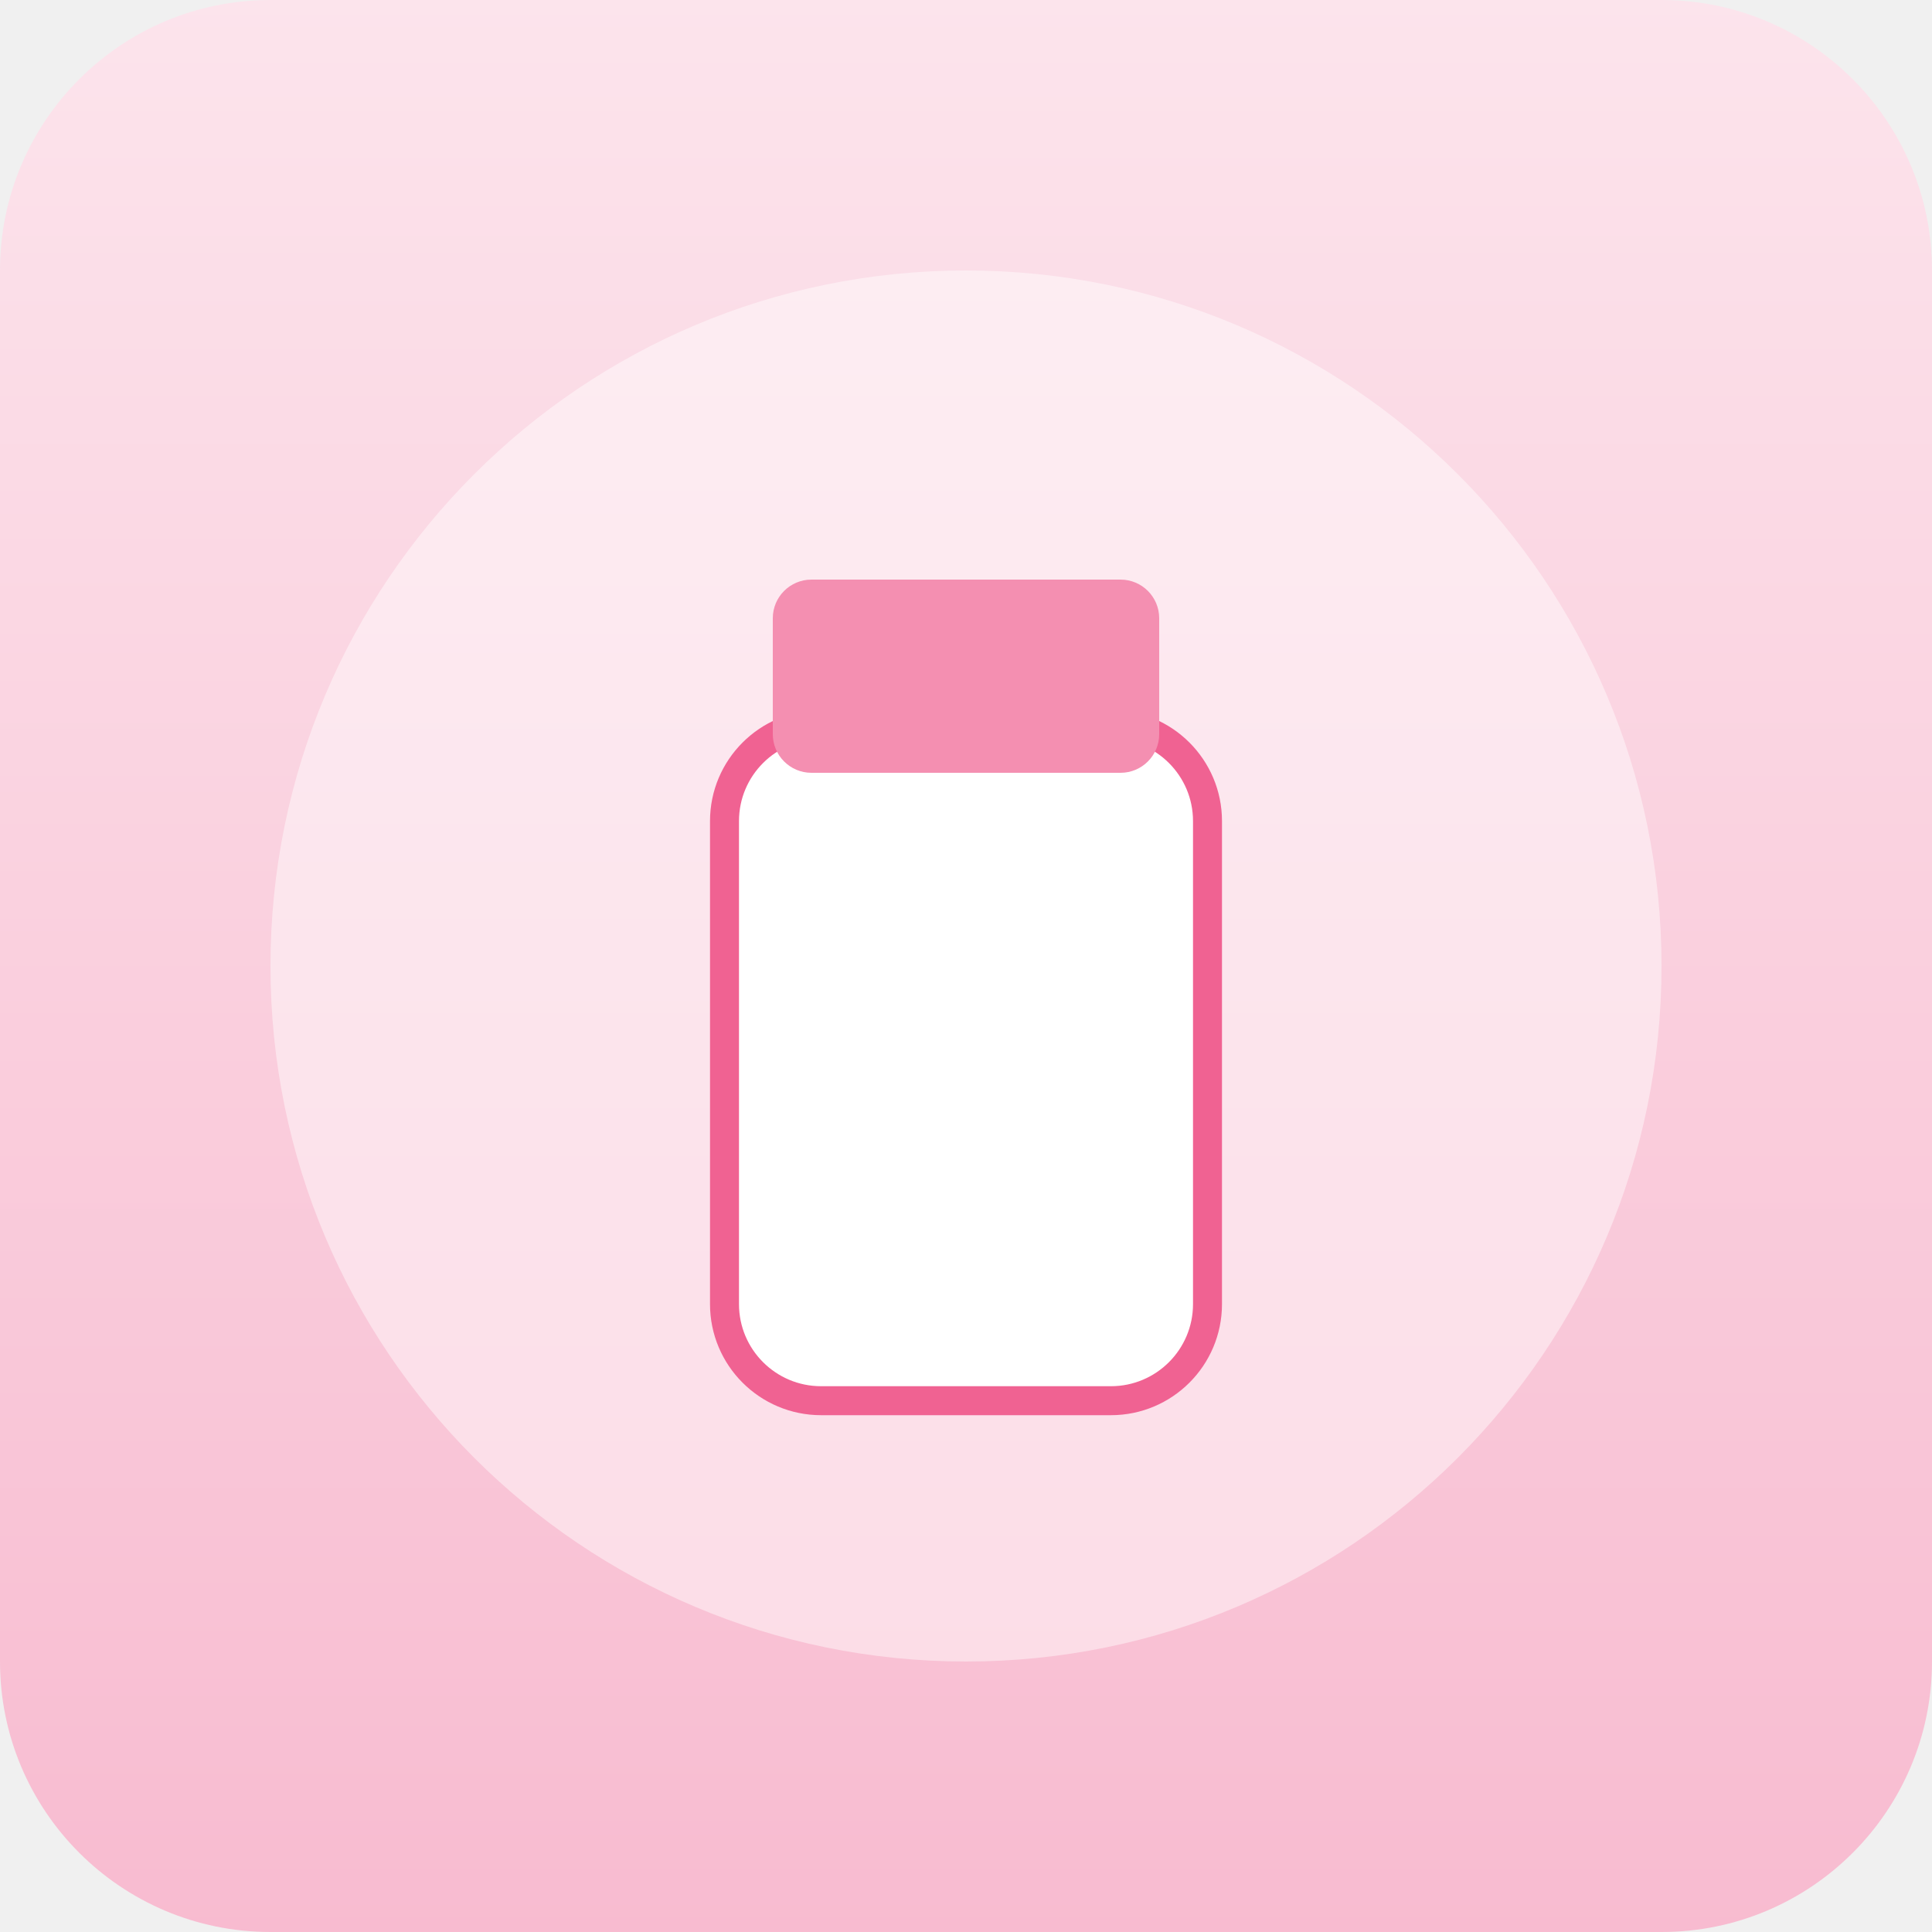
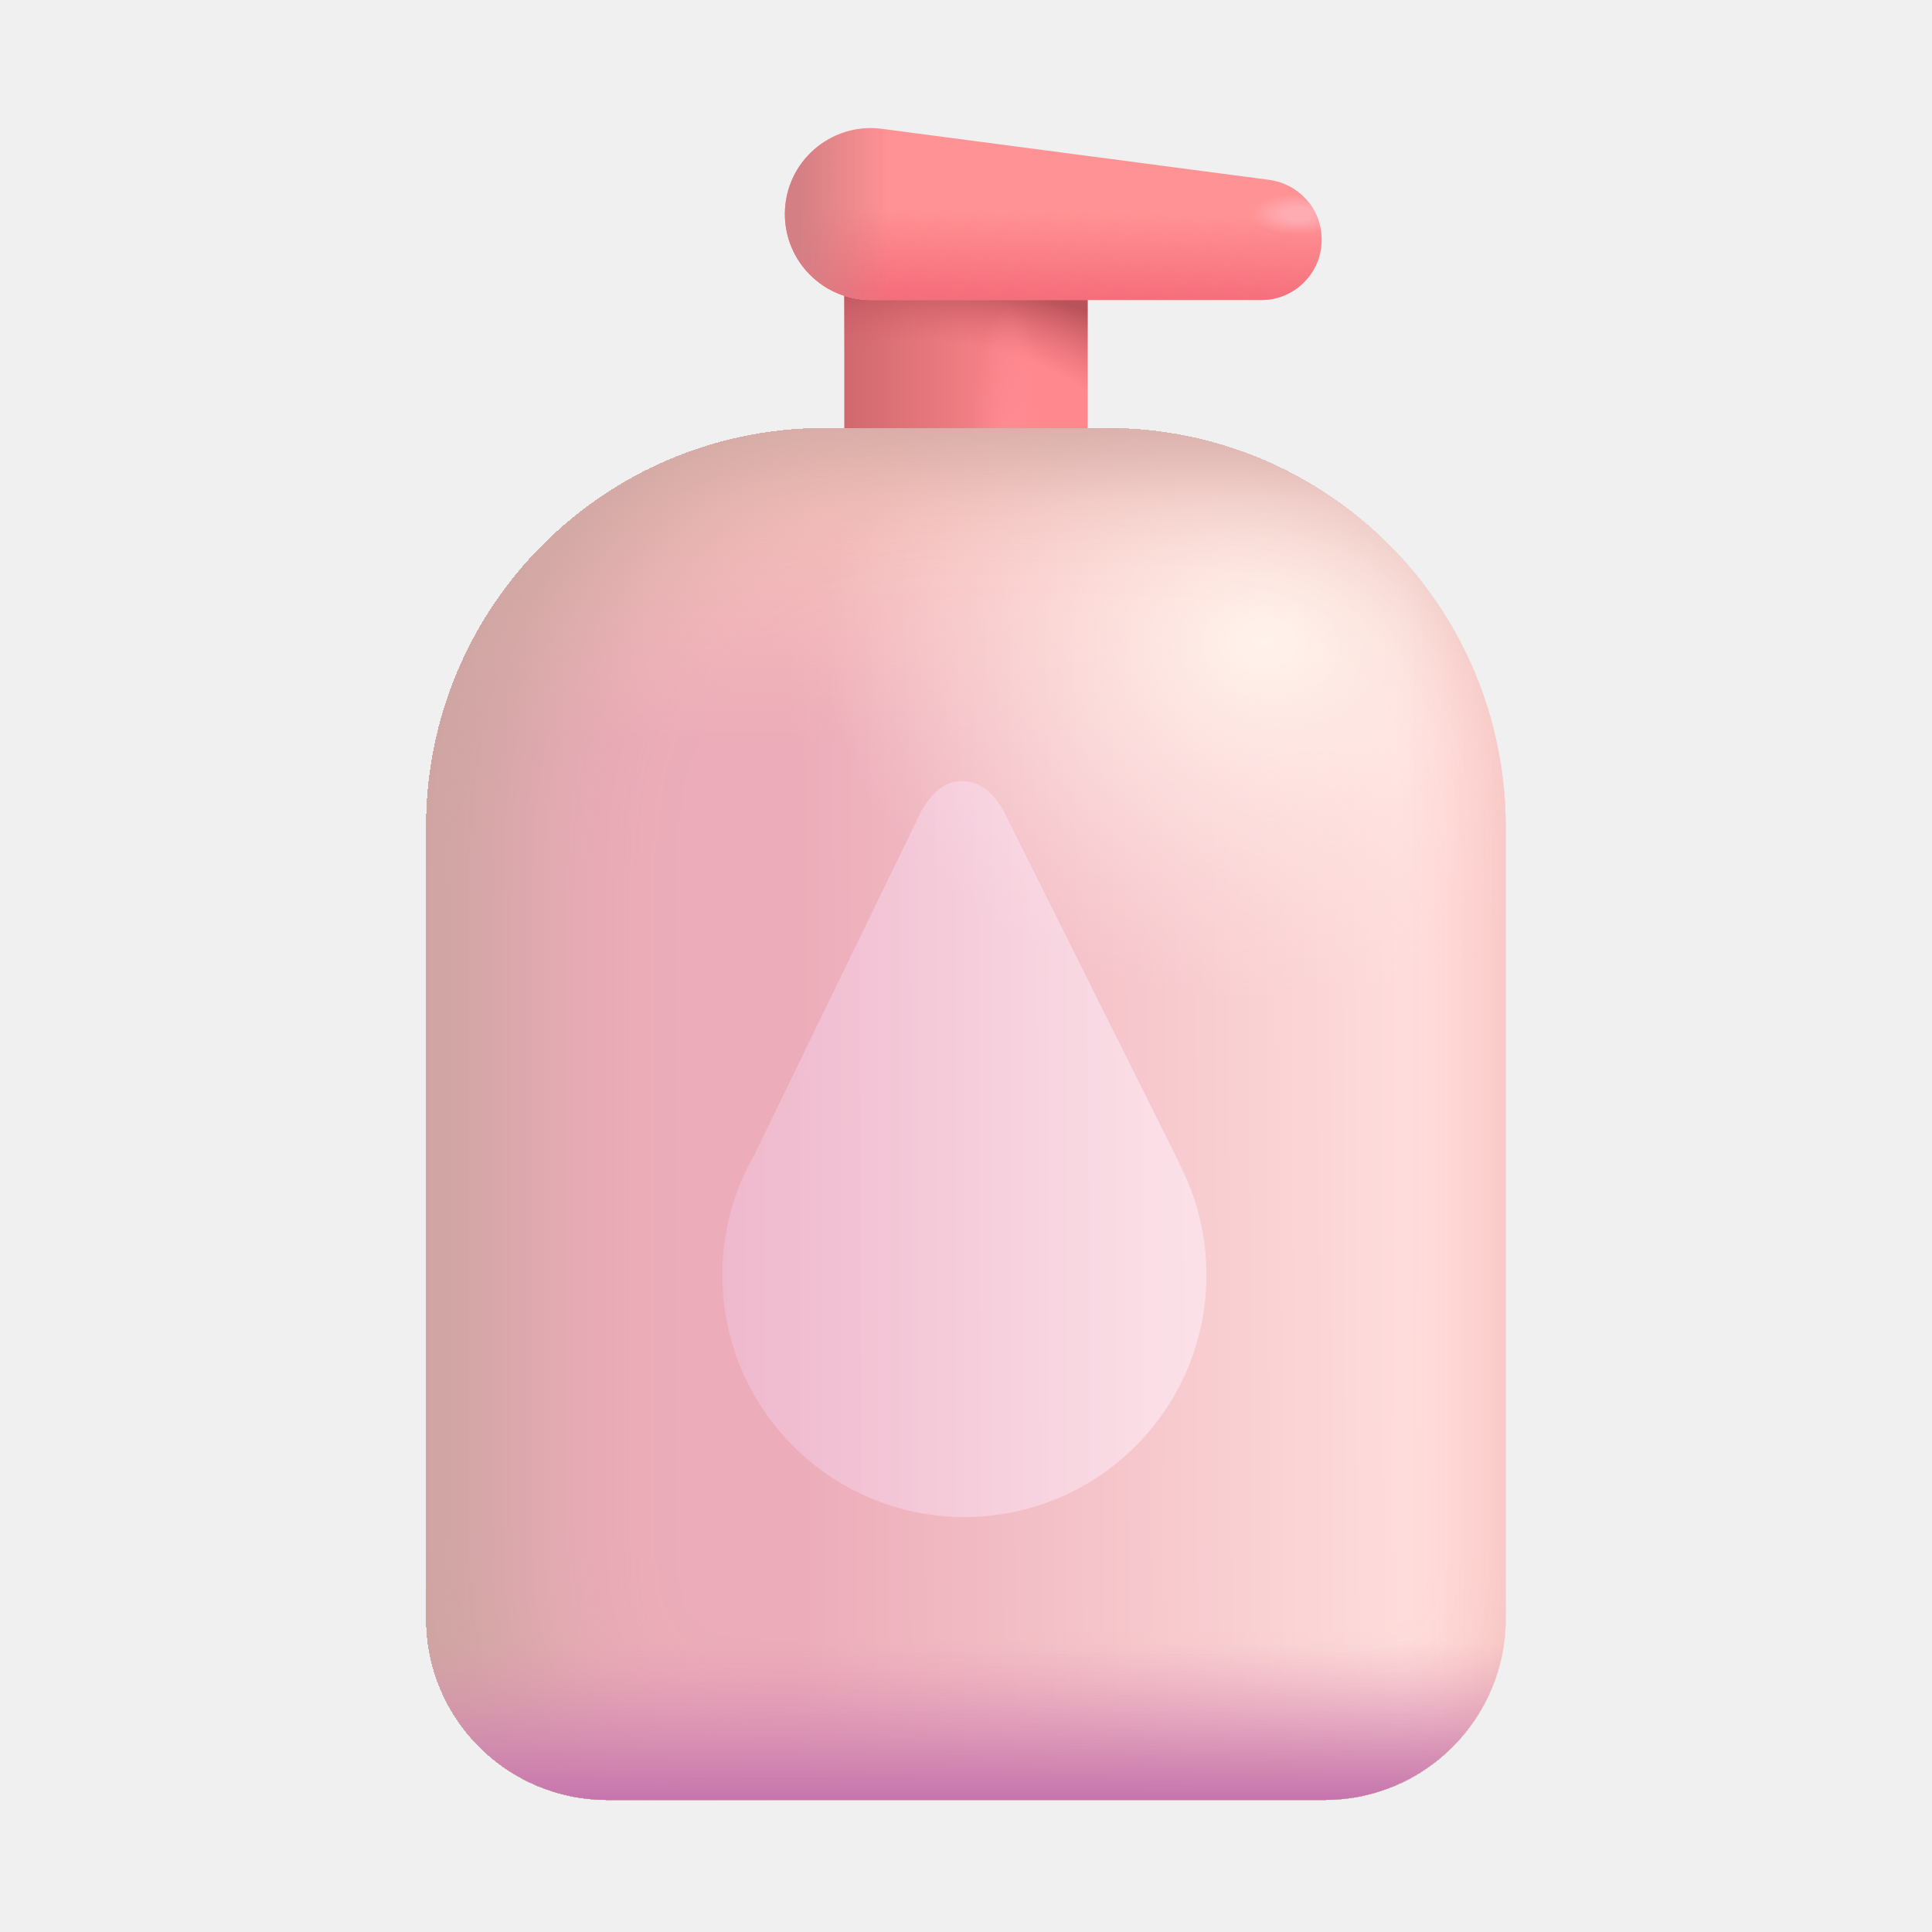
- <svg xmlns="http://www.w3.org/2000/svg" viewBox="0 0 200 200" role="img">
+ <svg xmlns="http://www.w3.org/2000/svg" width="32" height="32" viewBox="0 0 32 32" fill="none">
+   <rect x="13.984" y="4.188" width="4.031" height="6.312" fill="url(#paint0_linear_18_26067)" />
+   <rect x="13.984" y="4.188" width="4.031" height="6.312" fill="url(#paint1_radial_18_26067)" />
+   <rect x="13.984" y="4.188" width="4.031" height="6.312" fill="url(#paint2_radial_18_26067)" />
+   <path d="M13 3.545C13 2.685 13.757 2.022 14.61 2.134L21.022 2.979C21.519 3.045 21.891 3.468 21.891 3.97C21.891 4.521 21.443 4.969 20.892 4.969H14.424C13.637 4.969 13 4.331 13 3.545Z" fill="#FF9294" />
+   <path d="M13 3.545C13 2.685 13.757 2.022 14.61 2.134L21.022 2.979C21.519 3.045 21.891 3.468 21.891 3.97C21.891 4.521 21.443 4.969 20.892 4.969H14.424C13.637 4.969 13 4.331 13 3.545Z" fill="url(#paint3_linear_18_26067)" />
+   <path d="M13 3.545C13 2.685 13.757 2.022 14.61 2.134L21.022 2.979C21.519 3.045 21.891 3.468 21.891 3.97C21.891 4.521 21.443 4.969 20.892 4.969H14.424C13.637 4.969 13 4.331 13 3.545Z" fill="url(#paint4_linear_18_26067)" />
+   <path d="M13 3.545C13 2.685 13.757 2.022 14.61 2.134L21.022 2.979C21.519 3.045 21.891 3.468 21.891 3.97C21.891 4.521 21.443 4.969 20.892 4.969H14.424C13.637 4.969 13 4.331 13 3.545Z" fill="url(#paint5_radial_18_26067)" />
+   <g filter="url(#filter0_i_18_26067)">
+     <path d="M7.062 13.694C7.062 10.049 10.017 7.094 13.662 7.094H18.337C21.983 7.094 24.938 10.049 24.938 13.694V26.812C24.938 28.469 23.594 29.812 21.938 29.812H10.062C8.406 29.812 7.062 28.469 7.062 26.812V13.694Z" fill="url(#paint6_linear_18_26067)" />
+     <path d="M7.062 13.694C7.062 10.049 10.017 7.094 13.662 7.094H18.337C21.983 7.094 24.938 10.049 24.938 13.694V26.812C24.938 28.469 23.594 29.812 21.938 29.812H10.062C8.406 29.812 7.062 28.469 7.062 26.812V13.694Z" fill="url(#paint7_linear_18_26067)" />
+     <path d="M7.062 13.694C7.062 10.049 10.017 7.094 13.662 7.094H18.337C21.983 7.094 24.938 10.049 24.938 13.694V26.812C24.938 28.469 23.594 29.812 21.938 29.812H10.062C8.406 29.812 7.062 28.469 7.062 26.812V13.694Z" fill="url(#paint8_radial_18_26067)" />
+     <path d="M7.062 13.694C7.062 10.049 10.017 7.094 13.662 7.094H18.337C21.983 7.094 24.938 10.049 24.938 13.694V26.812C24.938 28.469 23.594 29.812 21.938 29.812H10.062C8.406 29.812 7.062 28.469 7.062 26.812V13.694Z" fill="url(#paint9_linear_18_26067)" />
+   </g>
+   <path d="M7.062 13.694C7.062 10.049 10.017 7.094 13.662 7.094H18.337C21.983 7.094 24.938 10.049 24.938 13.694V26.812C24.938 28.469 23.594 29.812 21.938 29.812H10.062C8.406 29.812 7.062 28.469 7.062 26.812V13.694Z" fill="url(#paint10_linear_18_26067)" />
+   <path opacity="0.5" d="M12.5 19.114L15.258 13.439C15.433 13.132 15.645 12.938 15.93 12.938C16.234 12.938 16.452 13.129 16.626 13.439L19.531 19.26L19.526 19.26C19.817 19.815 19.982 20.447 19.982 21.118C19.982 23.332 18.187 25.127 15.973 25.127C13.759 25.127 11.964 23.332 11.964 21.118C11.964 20.424 12.14 19.772 12.45 19.203L12.474 19.159C12.483 19.144 12.491 19.129 12.5 19.114Z" fill="url(#paint11_linear_18_26067)" />
  <defs>
-     <linearGradient id="bg" x1="0" y1="0" x2="0" y2="1">
-       <stop offset="0%" stop-color="#FCE4EC" />
-       <stop offset="100%" stop-color="#F8BBD0" />
+     <filter id="filter0_i_18_26067" x="7.062" y="7.094" width="19.375" height="22.719" filterUnits="userSpaceOnUse" color-interpolation-filters="sRGB">
+       <feFlood flood-opacity="0" result="BackgroundImageFix" />
+       <feBlend mode="normal" in="SourceGraphic" in2="BackgroundImageFix" result="shape" />
+       <feColorMatrix in="SourceAlpha" type="matrix" values="0 0 0 0 0 0 0 0 0 0 0 0 0 0 0 0 0 0 127 0" result="hardAlpha" />
+       <feOffset dx="1.5" />
+       <feGaussianBlur stdDeviation="1.25" />
+       <feComposite in2="hardAlpha" operator="arithmetic" k2="-1" k3="1" />
+       <feColorMatrix type="matrix" values="0 0 0 0 0.8 0 0 0 0 0.643 0 0 0 0 0.627 0 0 0 1 0" />
+       <feBlend mode="normal" in2="shape" result="effect1_innerShadow_18_26067" />
+     </filter>
+     <linearGradient id="paint0_linear_18_26067" x1="16.969" y1="6.562" x2="13.984" y2="6.562" gradientUnits="userSpaceOnUse">
+       <stop stop-color="#FF878D" />
+       <stop offset="1" stop-color="#CF696E" />
+     </linearGradient>
+     <radialGradient id="paint1_radial_18_26067" cx="0" cy="0" r="1" gradientUnits="userSpaceOnUse" gradientTransform="translate(15.6563 7.34375) rotate(-83.0317) scale(2.83343 5.21742)">
+       <stop offset="0.582" stop-color="#D6606B" stop-opacity="0" />
+       <stop offset="0.947" stop-color="#B9535B" />
+     </radialGradient>
+     <radialGradient id="paint2_radial_18_26067" cx="0" cy="0" r="1" gradientUnits="userSpaceOnUse" gradientTransform="translate(16.7188 7.34375) rotate(-90) scale(2.28125 0.636628)">
+       <stop stop-color="#FF8B93" />
+       <stop offset="1" stop-color="#FF8B93" stop-opacity="0" />
+     </radialGradient>
+     <linearGradient id="paint3_linear_18_26067" x1="19" y1="4.969" x2="19.031" y2="3.545" gradientUnits="userSpaceOnUse">
+       <stop stop-color="#F56E7B" />
+       <stop offset="1" stop-color="#F56E7B" stop-opacity="0" />
+     </linearGradient>
+     <linearGradient id="paint4_linear_18_26067" x1="13" y1="3.812" x2="14.719" y2="3.812" gradientUnits="userSpaceOnUse">
+       <stop offset="0.127" stop-color="#D47F84" />
+       <stop offset="1" stop-color="#D47F84" stop-opacity="0" />
+     </linearGradient>
+     <radialGradient id="paint5_radial_18_26067" cx="0" cy="0" r="1" gradientUnits="userSpaceOnUse" gradientTransform="translate(21.5 3.54517) rotate(180) scale(0.796874 0.33548)">
+       <stop offset="0.31" stop-color="#FFABB2" />
+       <stop offset="1" stop-color="#FFABB2" stop-opacity="0" />
+     </radialGradient>
+     <linearGradient id="paint6_linear_18_26067" x1="23.844" y1="20.375" x2="13.094" y2="20.438" gradientUnits="userSpaceOnUse">
+       <stop stop-color="#FFDFDD" />
+       <stop offset="1" stop-color="#ECACB9" />
+     </linearGradient>
+     <linearGradient id="paint7_linear_18_26067" x1="16" y1="7.094" x2="16" y2="12.25" gradientUnits="userSpaceOnUse">
+       <stop stop-color="#FAC5BC" />
+       <stop offset="1" stop-color="#FAC5BC" stop-opacity="0" />
+     </linearGradient>
+     <radialGradient id="paint8_radial_18_26067" cx="0" cy="0" r="1" gradientUnits="userSpaceOnUse" gradientTransform="translate(20.9687 10.625) rotate(180) scale(7.3125 5.91964)">
+       <stop stop-color="#FFF3EB" />
+       <stop offset="1" stop-color="#FFE1E2" stop-opacity="0" />
+     </radialGradient>
+     <linearGradient id="paint9_linear_18_26067" x1="26.469" y1="25.062" x2="23.219" y2="25.062" gradientUnits="userSpaceOnUse">
+       <stop offset="0.154" stop-color="#FFC6C4" />
+       <stop offset="1" stop-color="#FFC6C4" stop-opacity="0" />
+     </linearGradient>
+     <linearGradient id="paint10_linear_18_26067" x1="18.656" y1="29.812" x2="18.656" y2="27.188" gradientUnits="userSpaceOnUse">
+       <stop stop-color="#C675AE" />
+       <stop offset="1" stop-color="#E693B9" stop-opacity="0" />
+     </linearGradient>
+     <linearGradient id="paint11_linear_18_26067" x1="20.469" y1="21.562" x2="11.964" y2="21.562" gradientUnits="userSpaceOnUse">
+       <stop offset="0.169" stop-color="#FFF3FF" />
+       <stop offset="1" stop-color="#F2C6E2" />
    </linearGradient>
  </defs>
-   <rect width="200" height="200" rx="28" fill="url(#bg)" />
-   <circle cx="100" cy="100" r="72" fill="rgba(255,255,255,0.45)" />
-   <rect x="75" y="75" width="50" height="70" rx="10" fill="#FFFFFF" stroke="#F06292" stroke-width="3" />
-   <rect x="80" y="60" width="40" height="20" rx="4" fill="#F48FB1" />
</svg>
